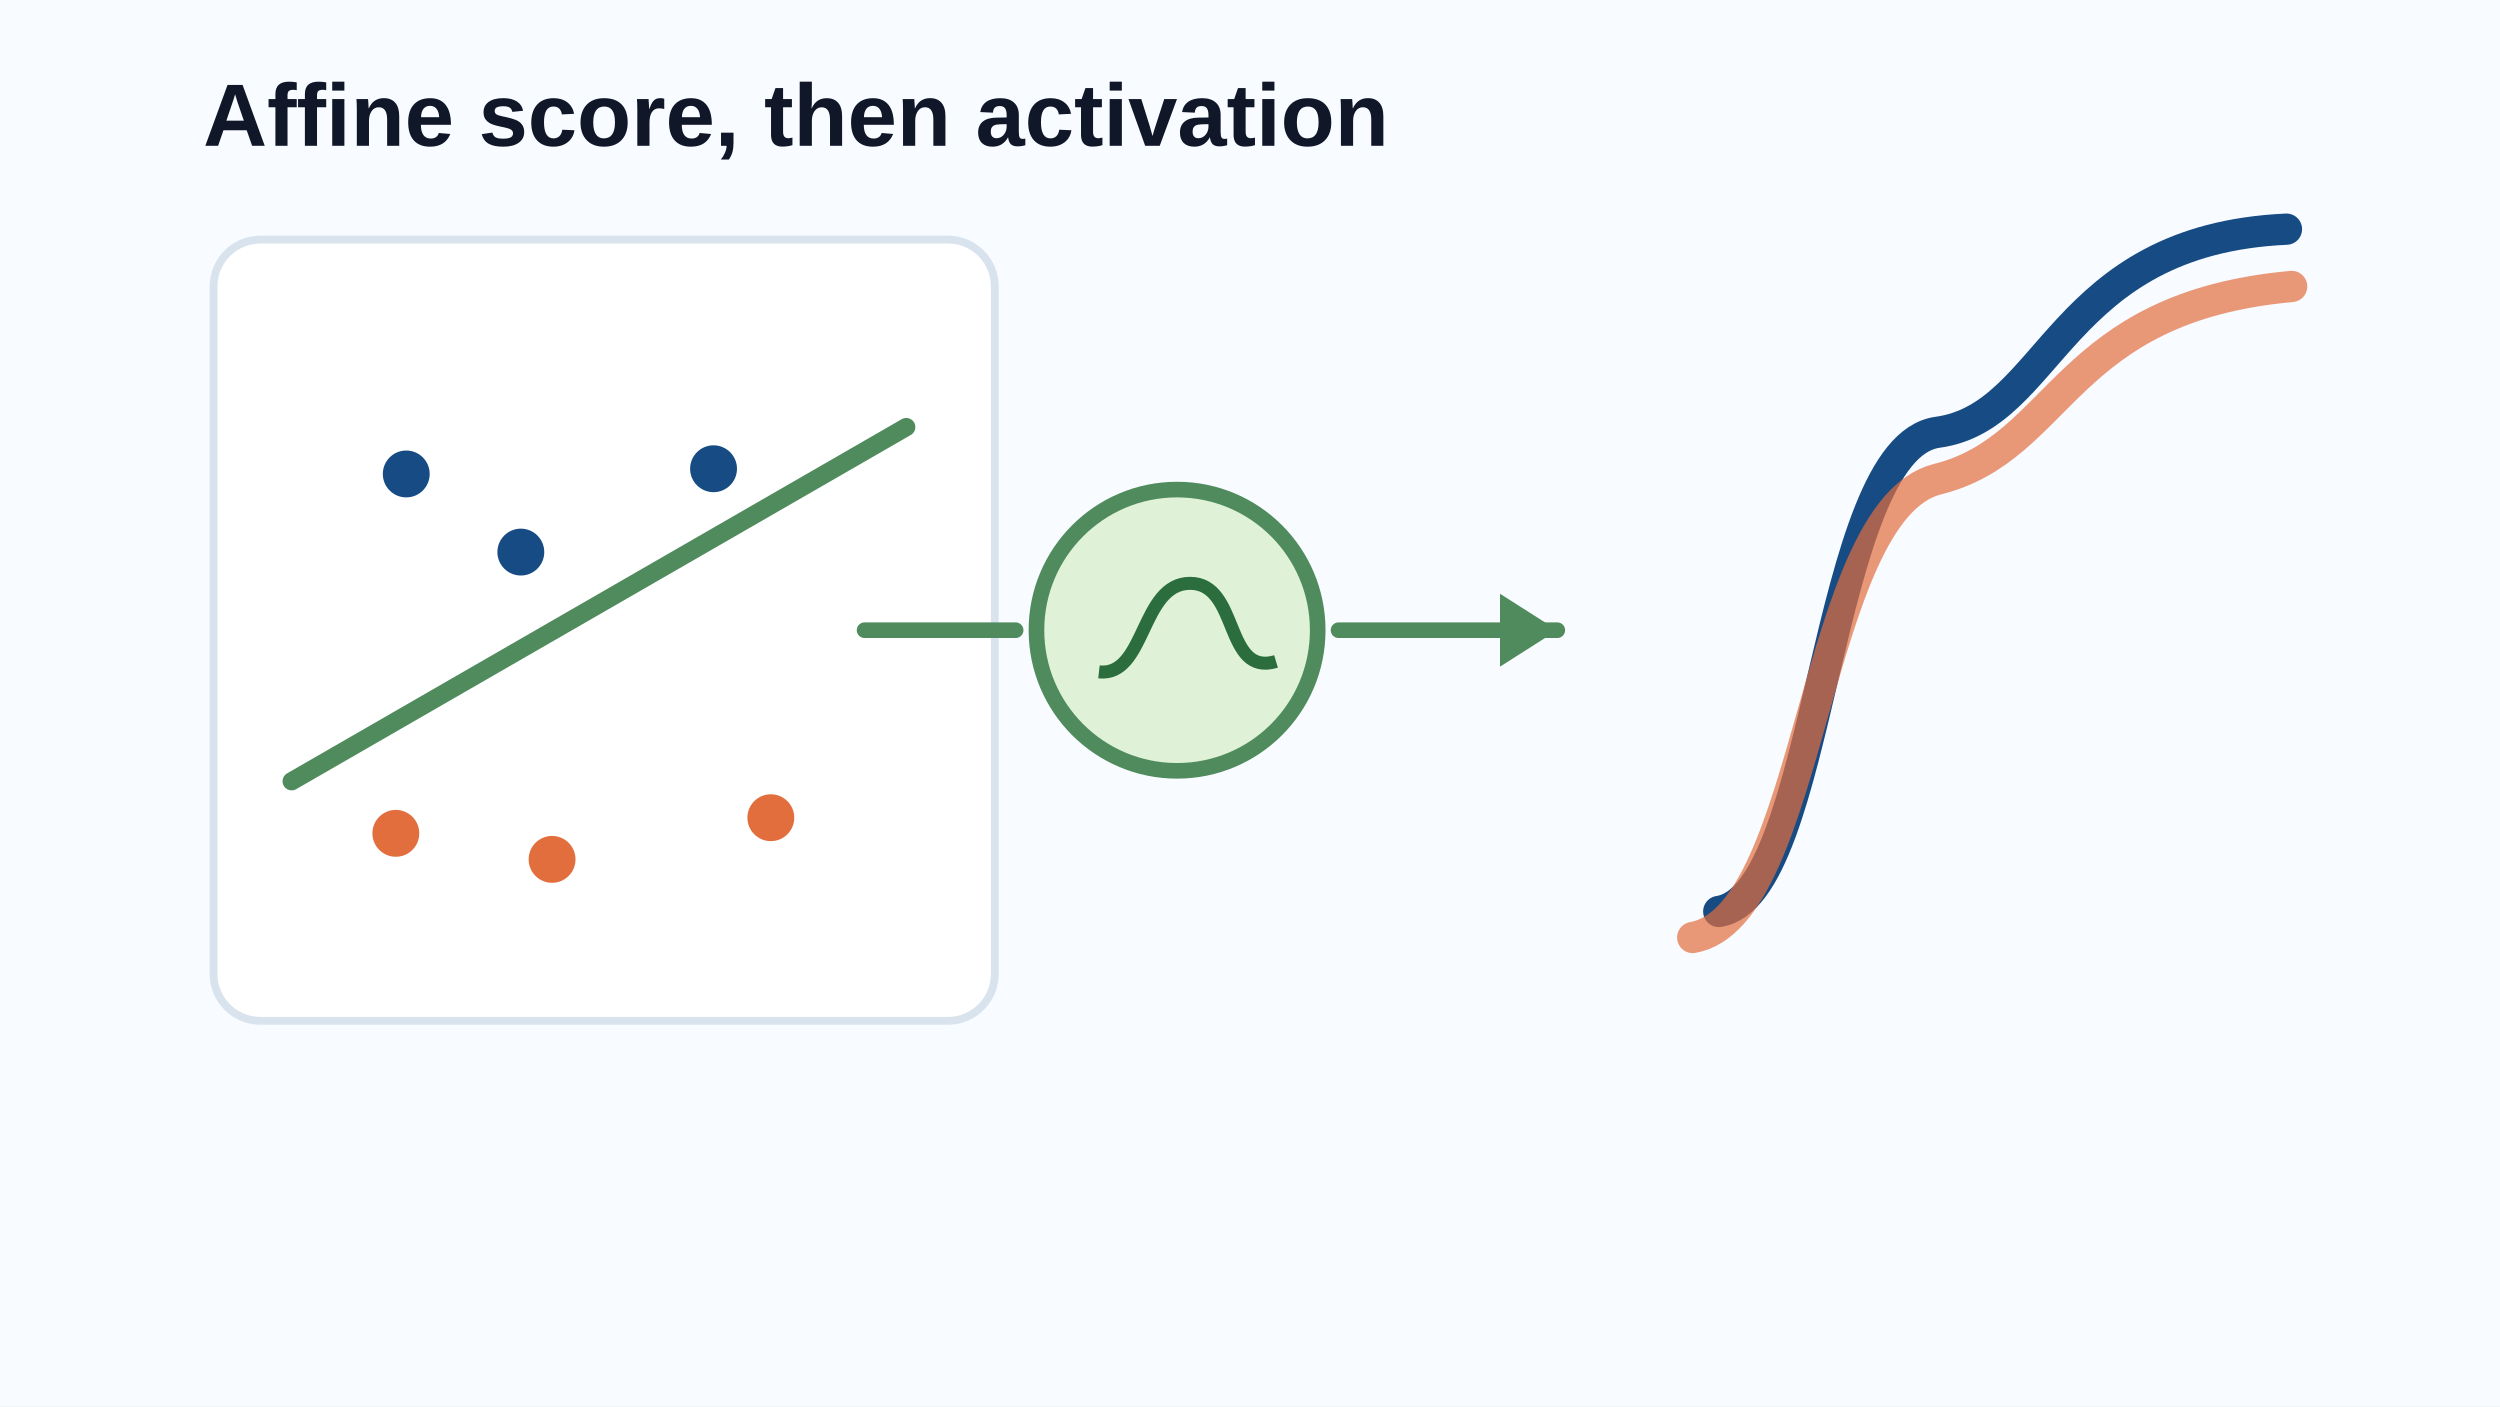
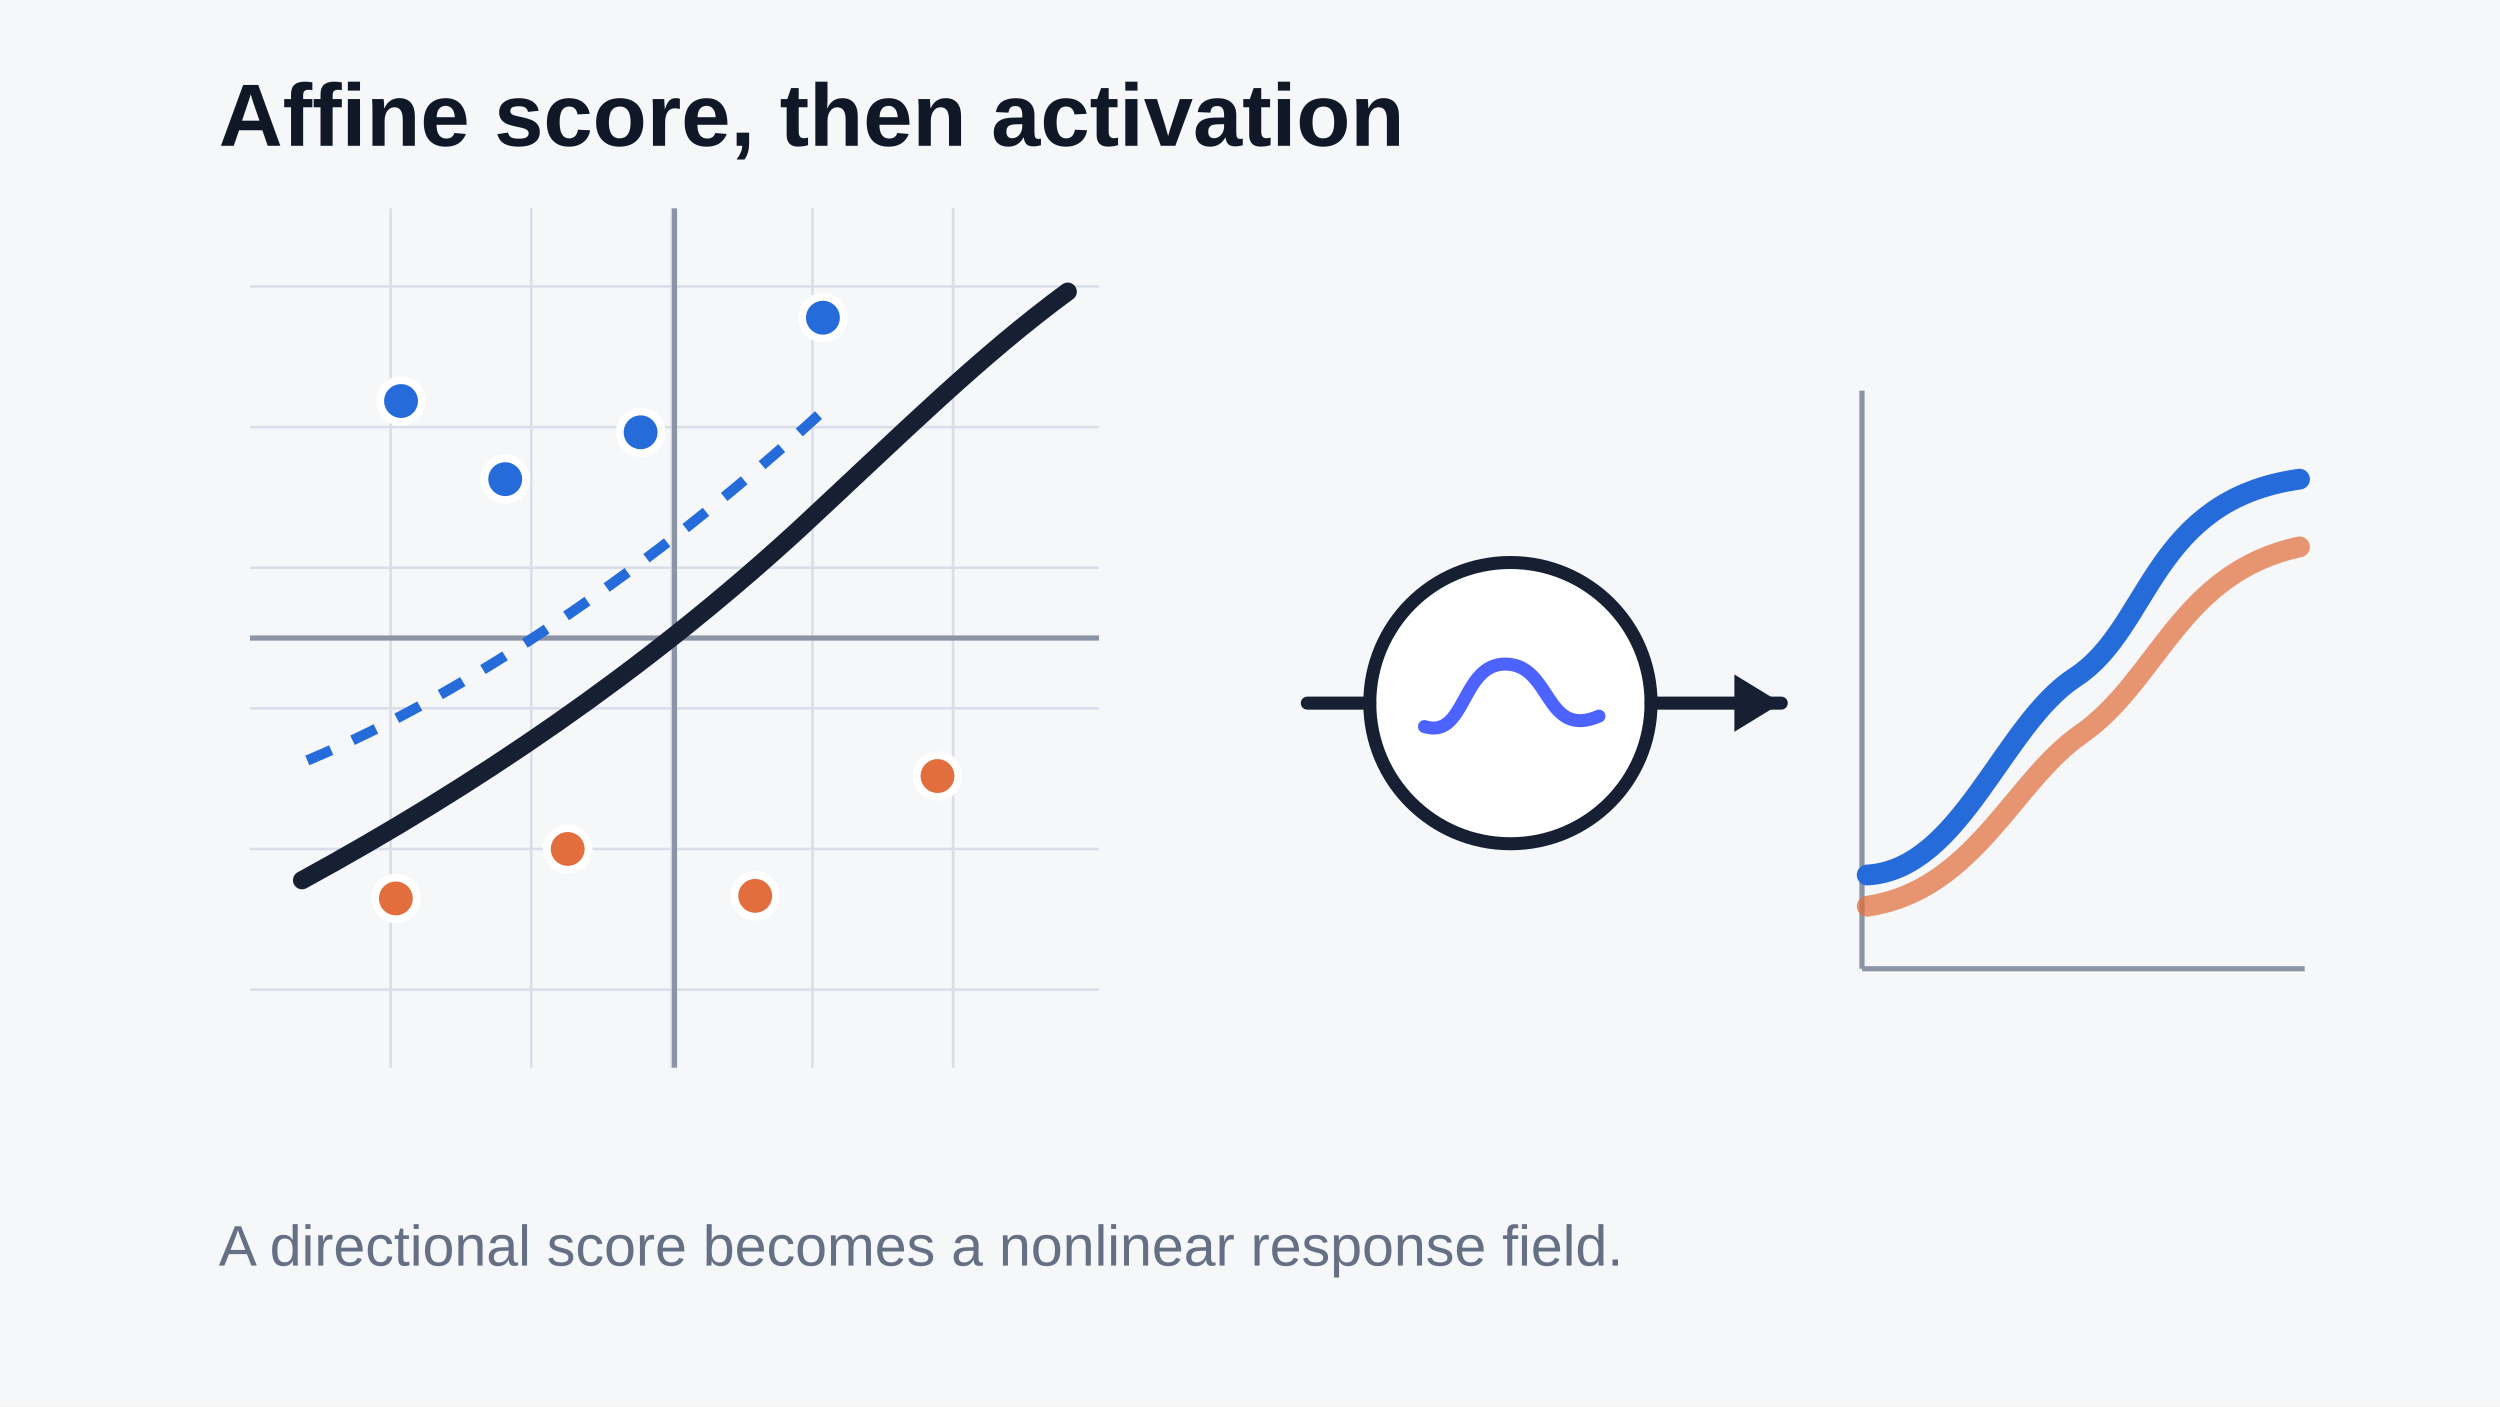
<svg xmlns="http://www.w3.org/2000/svg" viewBox="0 0 960 540" role="img" aria-label="Affine score and activation poster">
-   <rect width="960" height="540" fill="#f8fbff" />
-   <g transform="translate(82 92)">
-     <rect width="300" height="300" rx="18" fill="#fff" stroke="#d9e3ee" stroke-width="3" />
-     <path d="M30 208L266 72" stroke="#4f8b5c" stroke-width="7" stroke-linecap="round" />
-     <circle cx="74" cy="90" r="9" fill="#164b83" />
-     <circle cx="118" cy="120" r="9" fill="#164b83" />
-     <circle cx="192" cy="88" r="9" fill="#164b83" />
-     <circle cx="70" cy="228" r="9" fill="#e26d3d" />
-     <circle cx="130" cy="238" r="9" fill="#e26d3d" />
-     <circle cx="214" cy="222" r="9" fill="#e26d3d" />
+   <rect width="960" height="540" fill="#f6f7f9" />
+   <g stroke="#d9dee8" stroke-width="1">
+     <path d="M96 110H422M96 164H422M96 218H422M96 272H422M96 326H422M96 380H422" />
+     <path d="M150 80V410M204 80V410M258 80V410M312 80V410M366 80V410" />
  </g>
-   <g transform="translate(452 242)">
-     <circle r="54" fill="#dff2d7" stroke="#4f8b5c" stroke-width="6" />
-     <path d="M-30 16C-12 18-14-18 5-18C24-18 18 18 38 12" fill="none" stroke="#2b6d3c" stroke-width="5" />
-     <path d="M-120 0H-62M62 0H146" stroke="#4f8b5c" stroke-width="6" stroke-linecap="round" />
-     <path d="M146 0L124-14L124 14Z" fill="#4f8b5c" />
+   <path d="M96 245H422M259 80V410" stroke="#8b95a5" stroke-width="2" />
+   <path d="M116 338C182 302 247 258 306 204C347 166 376 137 410 112" fill="none" stroke="#172033" stroke-width="7" stroke-linecap="round" />
+   <path d="M118 292C178 267 251 218 318 156" fill="none" stroke="#256bd9" stroke-width="4" stroke-dasharray="10 9" />
+   <g fill="#256bd9" stroke="#fff" stroke-width="3">
+     <circle cx="154" cy="154" r="8" />
+     <circle cx="194" cy="184" r="8" />
+     <circle cx="246" cy="166" r="8" />
+     <circle cx="316" cy="122" r="8" />
  </g>
-   <path d="M660 350C700 344 700 172 744 166C788 160 790 92 878 88" fill="none" stroke="#164b83" stroke-width="12" stroke-linecap="round" />
-   <path d="M650 360C696 352 696 196 744 184C792 172 792 118 880 110" fill="none" stroke="#e26d3d" stroke-width="12" stroke-linecap="round" opacity=".7" />
-   <text x="78" y="56" fill="#0f1728" font-family="Arial, sans-serif" font-size="34" font-weight="700">Affine score, then activation</text>
+   <g fill="#e26d3d" stroke="#fff" stroke-width="3">
+     <circle cx="152" cy="345" r="8" />
+     <circle cx="218" cy="326" r="8" />
+     <circle cx="290" cy="344" r="8" />
+     <circle cx="360" cy="298" r="8" />
+   </g>
+   <g transform="translate(502 138)">
+     <circle cx="78" cy="132" r="54" fill="#fff" stroke="#172033" stroke-width="5" />
+     <path d="M45 141C61 146 59 117 76 117C94 117 91 146 112 137" fill="none" stroke="#4d63ff" stroke-width="5" stroke-linecap="round" />
+     <path d="M0 132H24M132 132H182" stroke="#172033" stroke-width="5" stroke-linecap="round" />
+     <path d="M182 132L164 121V143Z" fill="#172033" />
+   </g>
+   <g transform="translate(715 122)">
+     <path d="M0 250H170M0 250V28" stroke="#8b95a5" stroke-width="2" />
+     <path d="M2 214C38 212 54 156 82 138C111 119 111 70 168 62" fill="none" stroke="#256bd9" stroke-width="8" stroke-linecap="round" />
+     <path d="M2 226C43 220 58 178 84 160C114 139 122 98 168 88" fill="none" stroke="#e26d3d" stroke-width="8" stroke-linecap="round" opacity=".72" />
+   </g>
+   <text x="84" y="56" fill="#101828" font-family="Arial, sans-serif" font-size="34" font-weight="700">Affine score, then activation</text>
+   <text x="84" y="486" fill="#667085" font-family="Arial, sans-serif" font-size="22">A directional score becomes a nonlinear response field.</text>
</svg>
